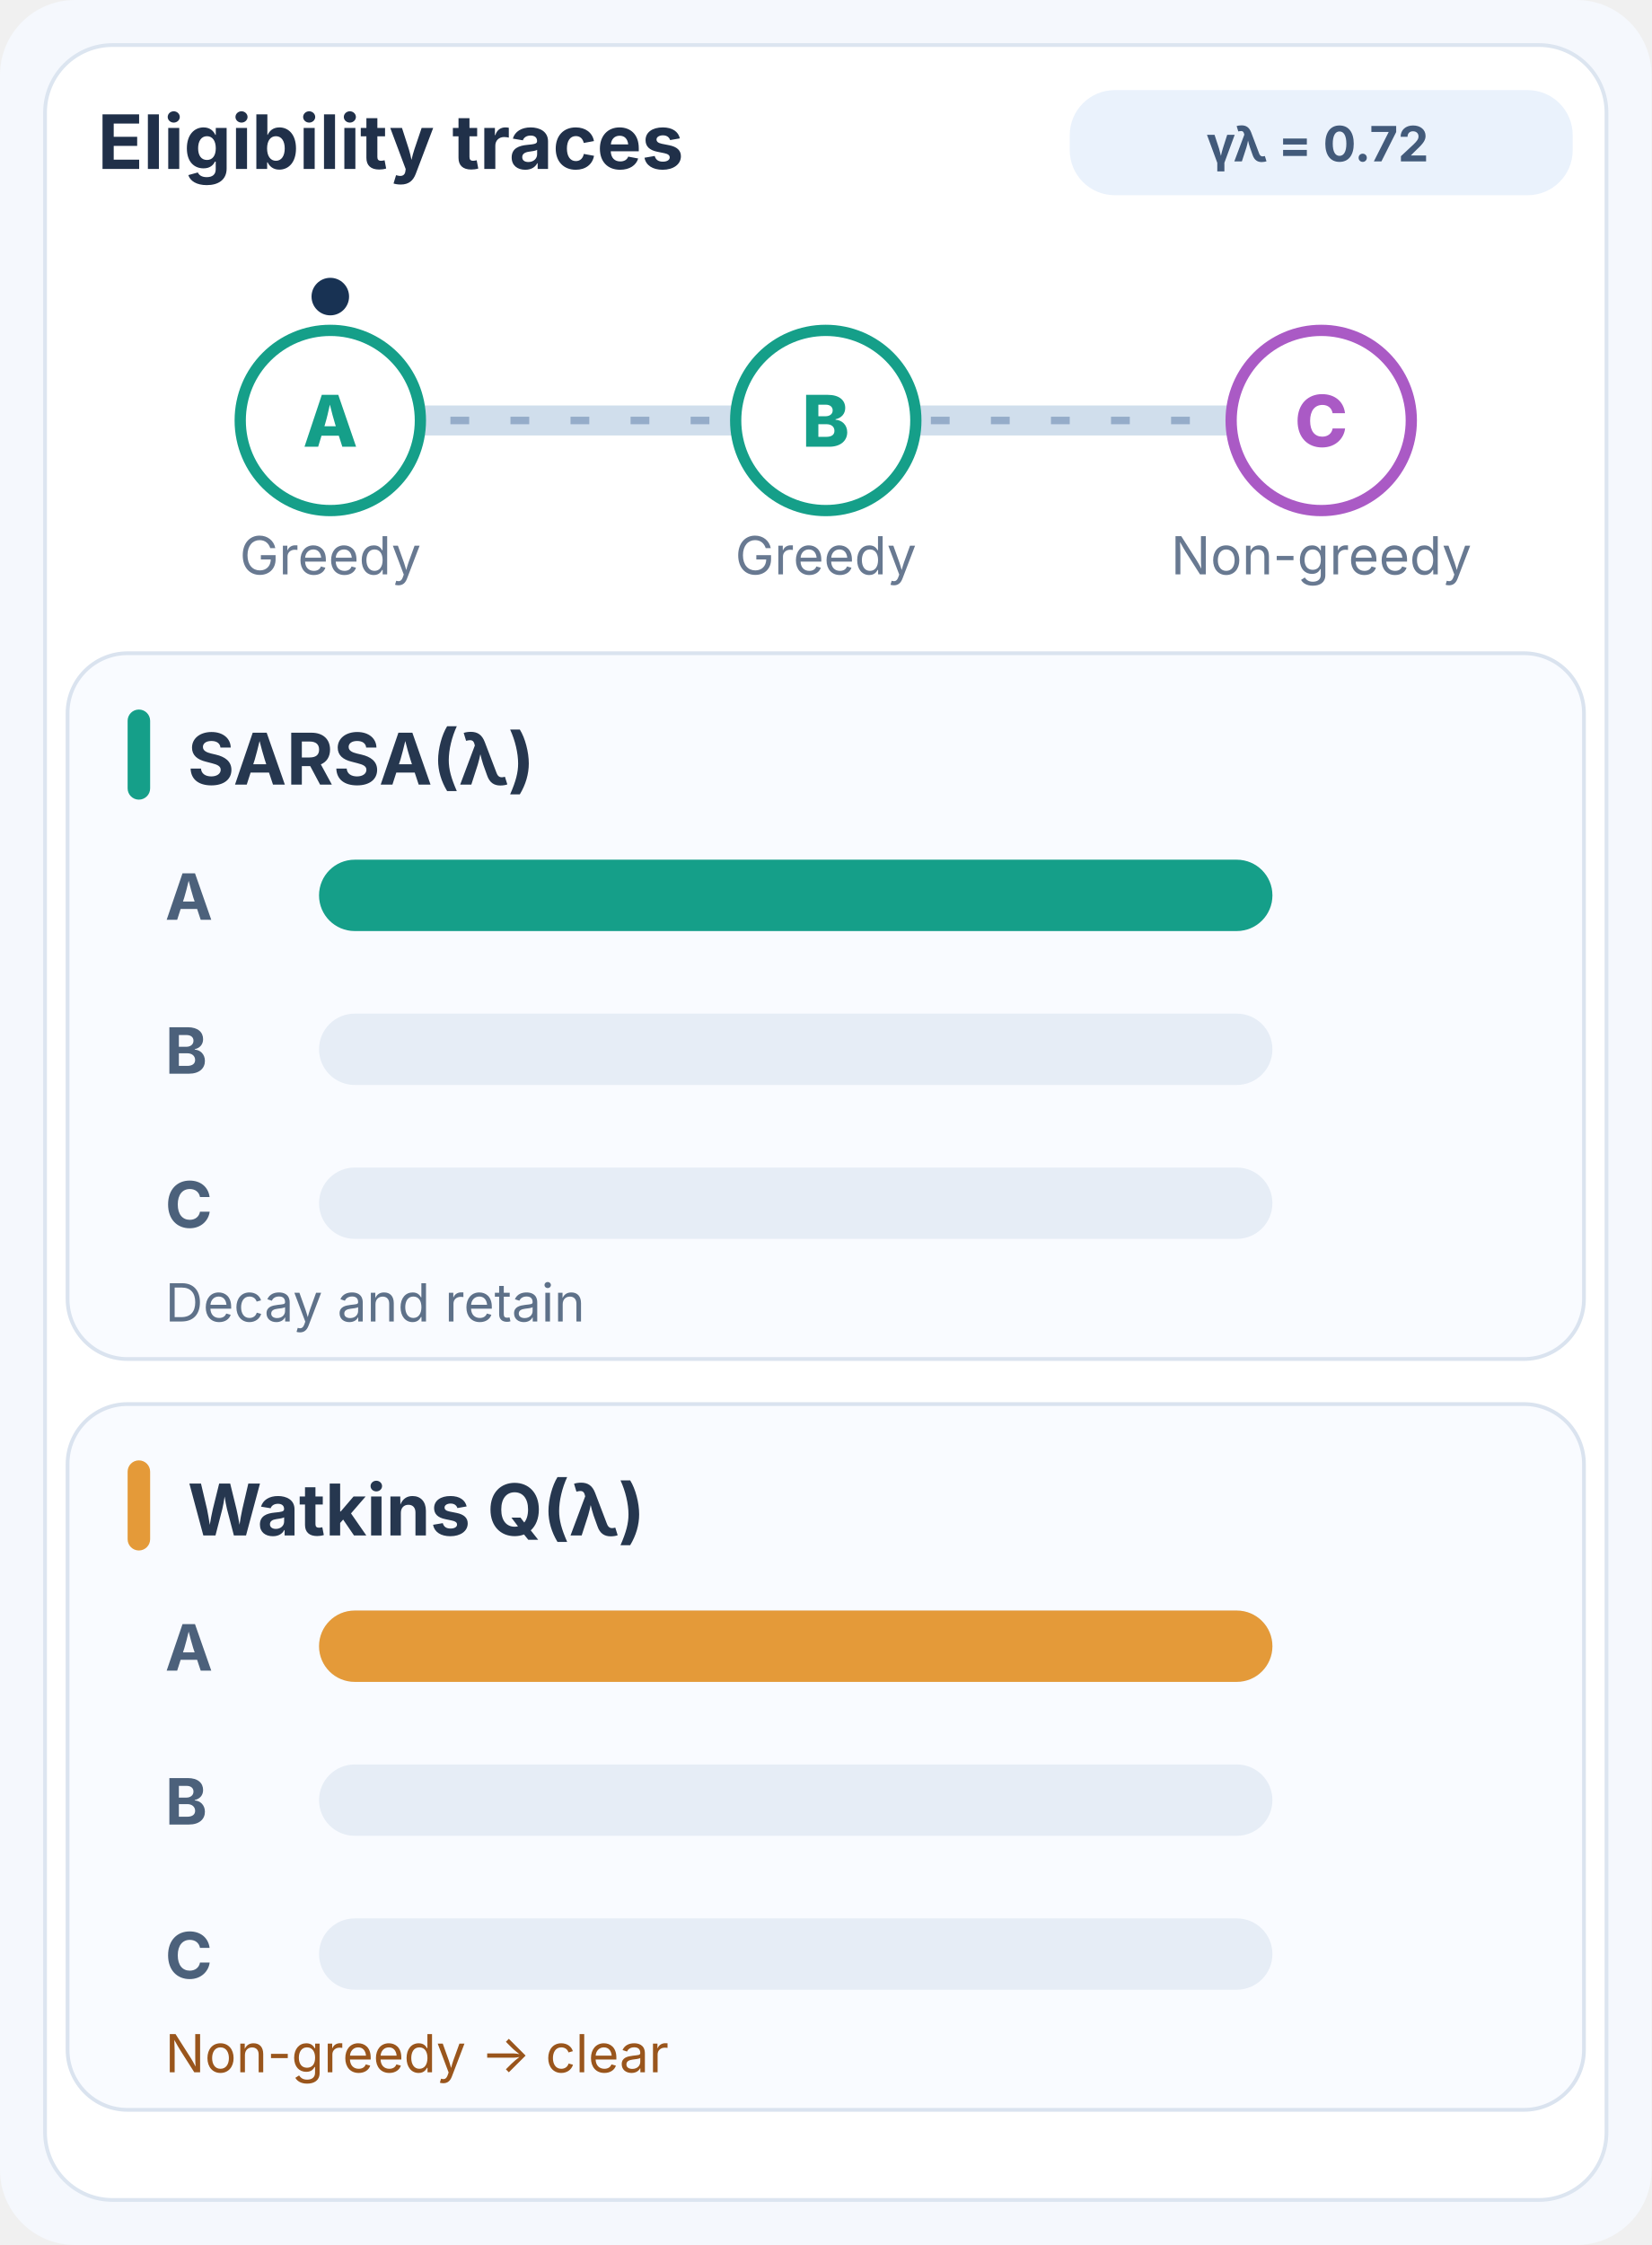
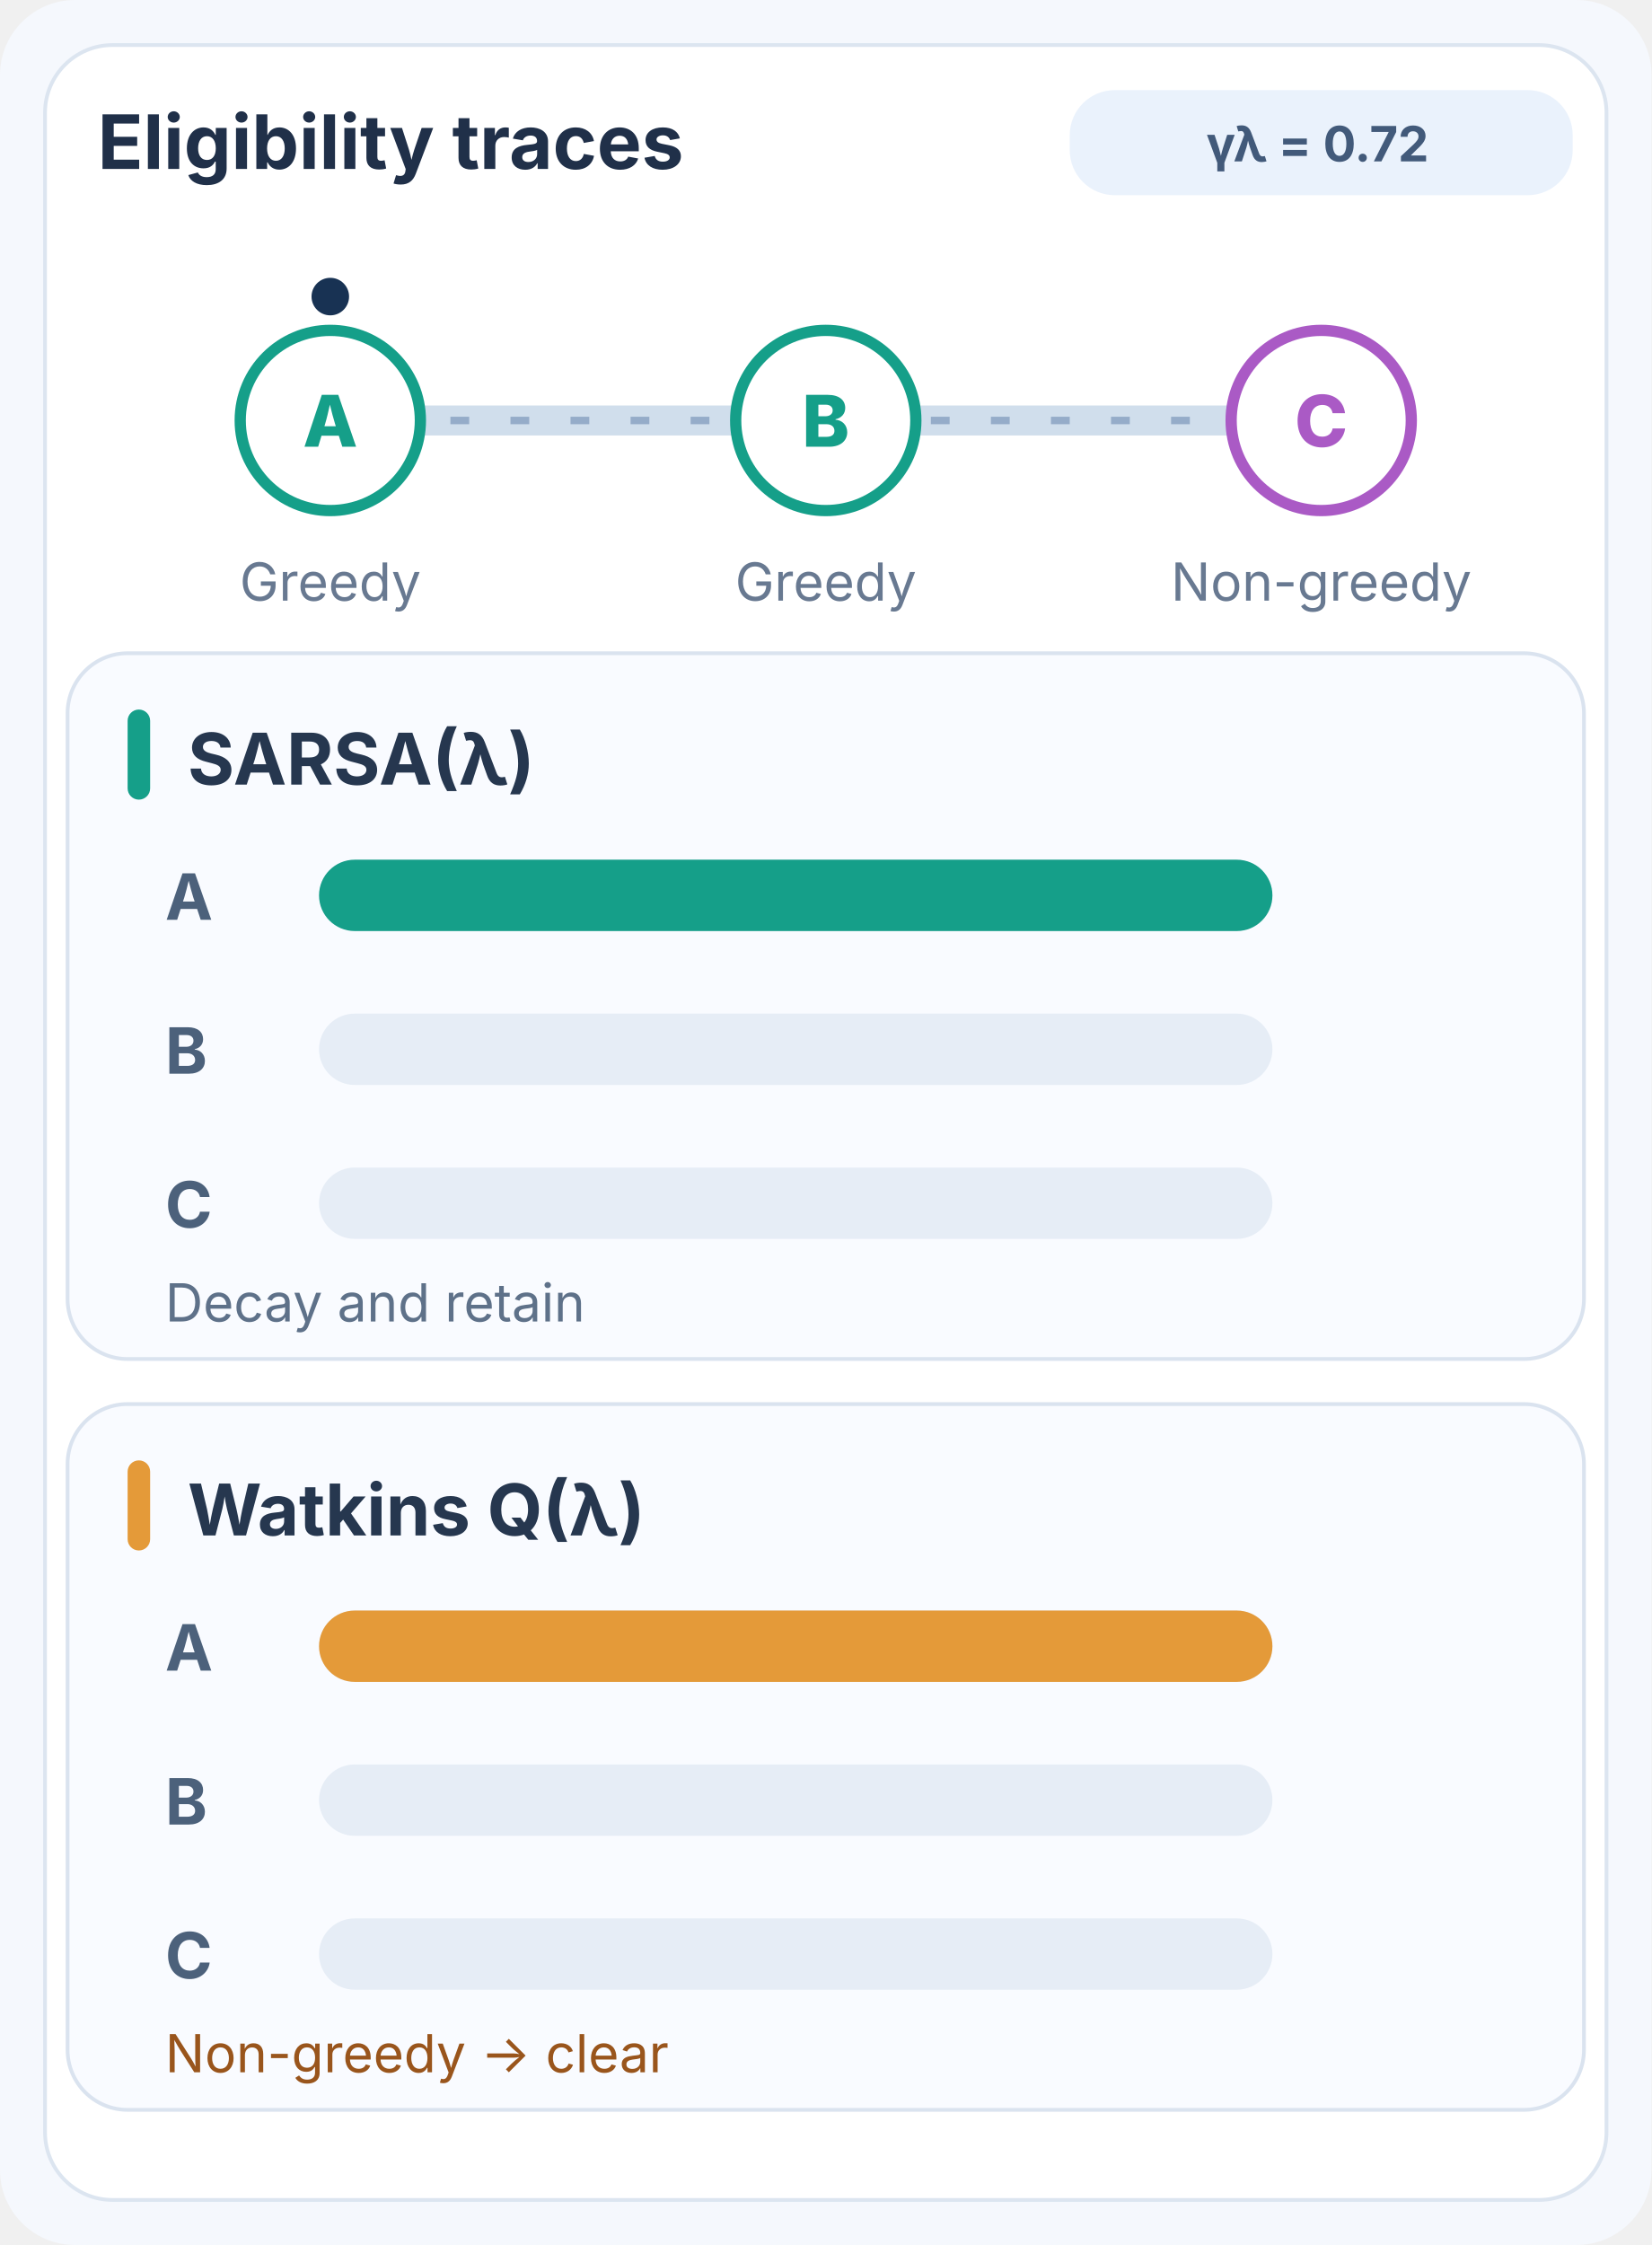
<svg xmlns="http://www.w3.org/2000/svg" viewBox="0 0 440 598" role="img" aria-labelledby="ttl dsc">
  <rect width="440" height="598" rx="20" fill="#f5f8fd" />
  <rect x="12" y="12" width="416" height="574" rx="18" fill="#fff" stroke="#dce5f0" />
  <text x="26" y="45" font-size="20" font-weight="750" fill="#203049" font-family="Inter,Segoe UI,Arial,sans-serif">Eligibility traces</text>
  <rect x="285" y="24" rx="12" width="134" height="28" fill="#eaf2fc" />
  <text x="351" y="43" text-anchor="middle" font-size="13" font-weight="650" fill="#425a7a" font-family="Inter,Segoe UI,Arial,sans-serif">γλ = 0.72</text>
  <path d="M88 112 H352" stroke="#d0deec" stroke-width="8" stroke-linecap="round" />
  <path d="M88 112 H352" stroke="#95acc9" stroke-width="2" stroke-dasharray="5 11" />
  <circle cx="88" cy="112" r="24" fill="#ffffff" stroke="#159f89" stroke-width="3" />
  <text x="88" y="119" font-size="19" text-anchor="middle" font-weight="800" fill="#159f89" font-family="Inter,Segoe UI,Arial,sans-serif">A</text>
-   <text x="88" y="153" font-size="14" text-anchor="middle" fill="#687991" font-family="Inter,Segoe UI,Arial,sans-serif">Greedy</text>
+   <text x="88" y="160" font-size="14" text-anchor="middle" fill="#687991" font-family="Inter,Segoe UI,Arial,sans-serif">Greedy</text>
  <circle cx="220" cy="112" r="24" fill="#ffffff" stroke="#159f89" stroke-width="3" />
  <text x="220" y="119" font-size="19" text-anchor="middle" font-weight="800" fill="#159f89" font-family="Inter,Segoe UI,Arial,sans-serif">B</text>
-   <text x="220" y="153" font-size="14" text-anchor="middle" fill="#687991" font-family="Inter,Segoe UI,Arial,sans-serif">Greedy</text>
+   <text x="220" y="160" font-size="14" text-anchor="middle" fill="#687991" font-family="Inter,Segoe UI,Arial,sans-serif">Greedy</text>
  <circle cx="352" cy="112" r="24" fill="#ffffff" stroke="#aa5ac5" stroke-width="3" />
  <text x="352" y="119" font-size="19" text-anchor="middle" font-weight="800" fill="#aa5ac5" font-family="Inter,Segoe UI,Arial,sans-serif">C</text>
-   <text x="352" y="153" font-size="14" text-anchor="middle" fill="#687991" font-family="Inter,Segoe UI,Arial,sans-serif">Non-greedy</text>
-   <circle cx="352" cy="112" r="34" fill="none" stroke="#aa5ac5" stroke-width="3" opacity="0">
+   <text x="352" y="160" font-size="14" text-anchor="middle" fill="#687991" font-family="Inter,Segoe UI,Arial,sans-serif">Non-greedy</text>
+   <circle cx="352" cy="112" r="29" fill="none" stroke="#aa5ac5" stroke-width="3" opacity="0">
    <animate attributeName="opacity" values="0;0;0;0;0.85;0.85;0" keyTimes="0;0.58;0.64;0.67;0.73;0.97;1" dur="12s" repeatCount="indefinite" />
  </circle>
  <circle cy="79" cx="88" r="5" fill="#183253">
    <animate attributeName="cx" values="88;88;220;220;352;352;88" keyTimes="0;0.24;0.34;0.58;0.68;0.97;1" dur="12s" repeatCount="indefinite" />
  </circle>
  <rect x="18" y="174" width="404" height="188" rx="16" fill="#f9fbff" stroke="#dae3ef" />
  <rect x="34" y="189" width="6" height="24" rx="3" fill="#159f89" />
  <text x="50" y="209" font-size="19" font-weight="750" fill="#26374f" font-family="Inter,Segoe UI,Arial,sans-serif">SARSA(λ)</text>
  <text x="44" y="245" font-size="17" font-weight="750" fill="#4c617b" font-family="Inter,Segoe UI,Arial,sans-serif">A</text>
  <rect x="85" y="229" width="254" height="19" rx="9.5" fill="#e6edf6" />
  <rect x="85" y="229" width="254" height="19" rx="9.5" fill="#159f89">
    <animate attributeName="width" values="254.00;254.00;182.88;182.88;131.67;131.67;254.00" keyTimes="0;0.24;0.34;0.58;0.68;0.97;1" dur="12s" repeatCount="indefinite" />
  </rect>
  <text x="44" y="286" font-size="17" font-weight="750" fill="#4c617b" font-family="Inter,Segoe UI,Arial,sans-serif">B</text>
  <rect x="85" y="270" width="254" height="19" rx="9.5" fill="#e6edf6" />
  <rect x="85" y="270" width="0" height="19" rx="9.5" fill="#159f89">
    <animate attributeName="width" values="0.00;0.00;254.00;254.00;182.88;182.88;0.00" keyTimes="0;0.24;0.34;0.58;0.68;0.97;1" dur="12s" repeatCount="indefinite" />
  </rect>
  <text x="44" y="327" font-size="17" font-weight="750" fill="#4c617b" font-family="Inter,Segoe UI,Arial,sans-serif">C</text>
  <rect x="85" y="311" width="254" height="19" rx="9.5" fill="#e6edf6" />
  <rect x="85" y="311" width="0" height="19" rx="9.5" fill="#159f89">
    <animate attributeName="width" values="0.00;0.00;0.00;0.00;254.00;254.00;0.00" keyTimes="0;0.24;0.34;0.58;0.68;0.97;1" dur="12s" repeatCount="indefinite" />
  </rect>
  <text x="44" y="352" font-size="14" fill="#5e7189" font-family="Inter,Segoe UI,Arial,sans-serif">Decay and retain</text>
  <rect x="18" y="374" width="404" height="188" rx="16" fill="#f9fbff" stroke="#dae3ef" />
  <rect x="34" y="389" width="6" height="24" rx="3" fill="#e49a39" />
  <text x="50" y="409" font-size="19" font-weight="750" fill="#26374f" font-family="Inter,Segoe UI,Arial,sans-serif">Watkins Q(λ)</text>
  <text x="44" y="445" font-size="17" font-weight="750" fill="#4c617b" font-family="Inter,Segoe UI,Arial,sans-serif">A</text>
  <rect x="85" y="429" width="254" height="19" rx="9.5" fill="#e6edf6" />
  <rect x="85" y="429" width="254" height="19" rx="9.5" fill="#e49a39">
    <animate attributeName="width" values="254.00;254.00;182.88;182.88;0.00;0.00;254.00" keyTimes="0;0.24;0.34;0.58;0.68;0.97;1" dur="12s" repeatCount="indefinite" />
  </rect>
  <text x="44" y="486" font-size="17" font-weight="750" fill="#4c617b" font-family="Inter,Segoe UI,Arial,sans-serif">B</text>
  <rect x="85" y="470" width="254" height="19" rx="9.5" fill="#e6edf6" />
  <rect x="85" y="470" width="0" height="19" rx="9.5" fill="#e49a39">
    <animate attributeName="width" values="0.00;0.00;254.00;254.00;0.00;0.00;0.00" keyTimes="0;0.24;0.34;0.58;0.68;0.97;1" dur="12s" repeatCount="indefinite" />
  </rect>
  <text x="44" y="527" font-size="17" font-weight="750" fill="#4c617b" font-family="Inter,Segoe UI,Arial,sans-serif">C</text>
  <rect x="85" y="511" width="254" height="19" rx="9.5" fill="#e6edf6" />
  <rect x="85" y="511" width="0" height="19" rx="9.5" fill="#e49a39">
    <animate attributeName="width" values="0.00;0.00;0.00;0.00;254.00;254.00;0.00" keyTimes="0;0.24;0.34;0.58;0.68;0.97;1" dur="12s" repeatCount="indefinite" />
  </rect>
  <text x="44" y="552" font-size="14" fill="#99551c" font-family="Inter,Segoe UI,Arial,sans-serif">Non-greedy → clear</text>
</svg>
